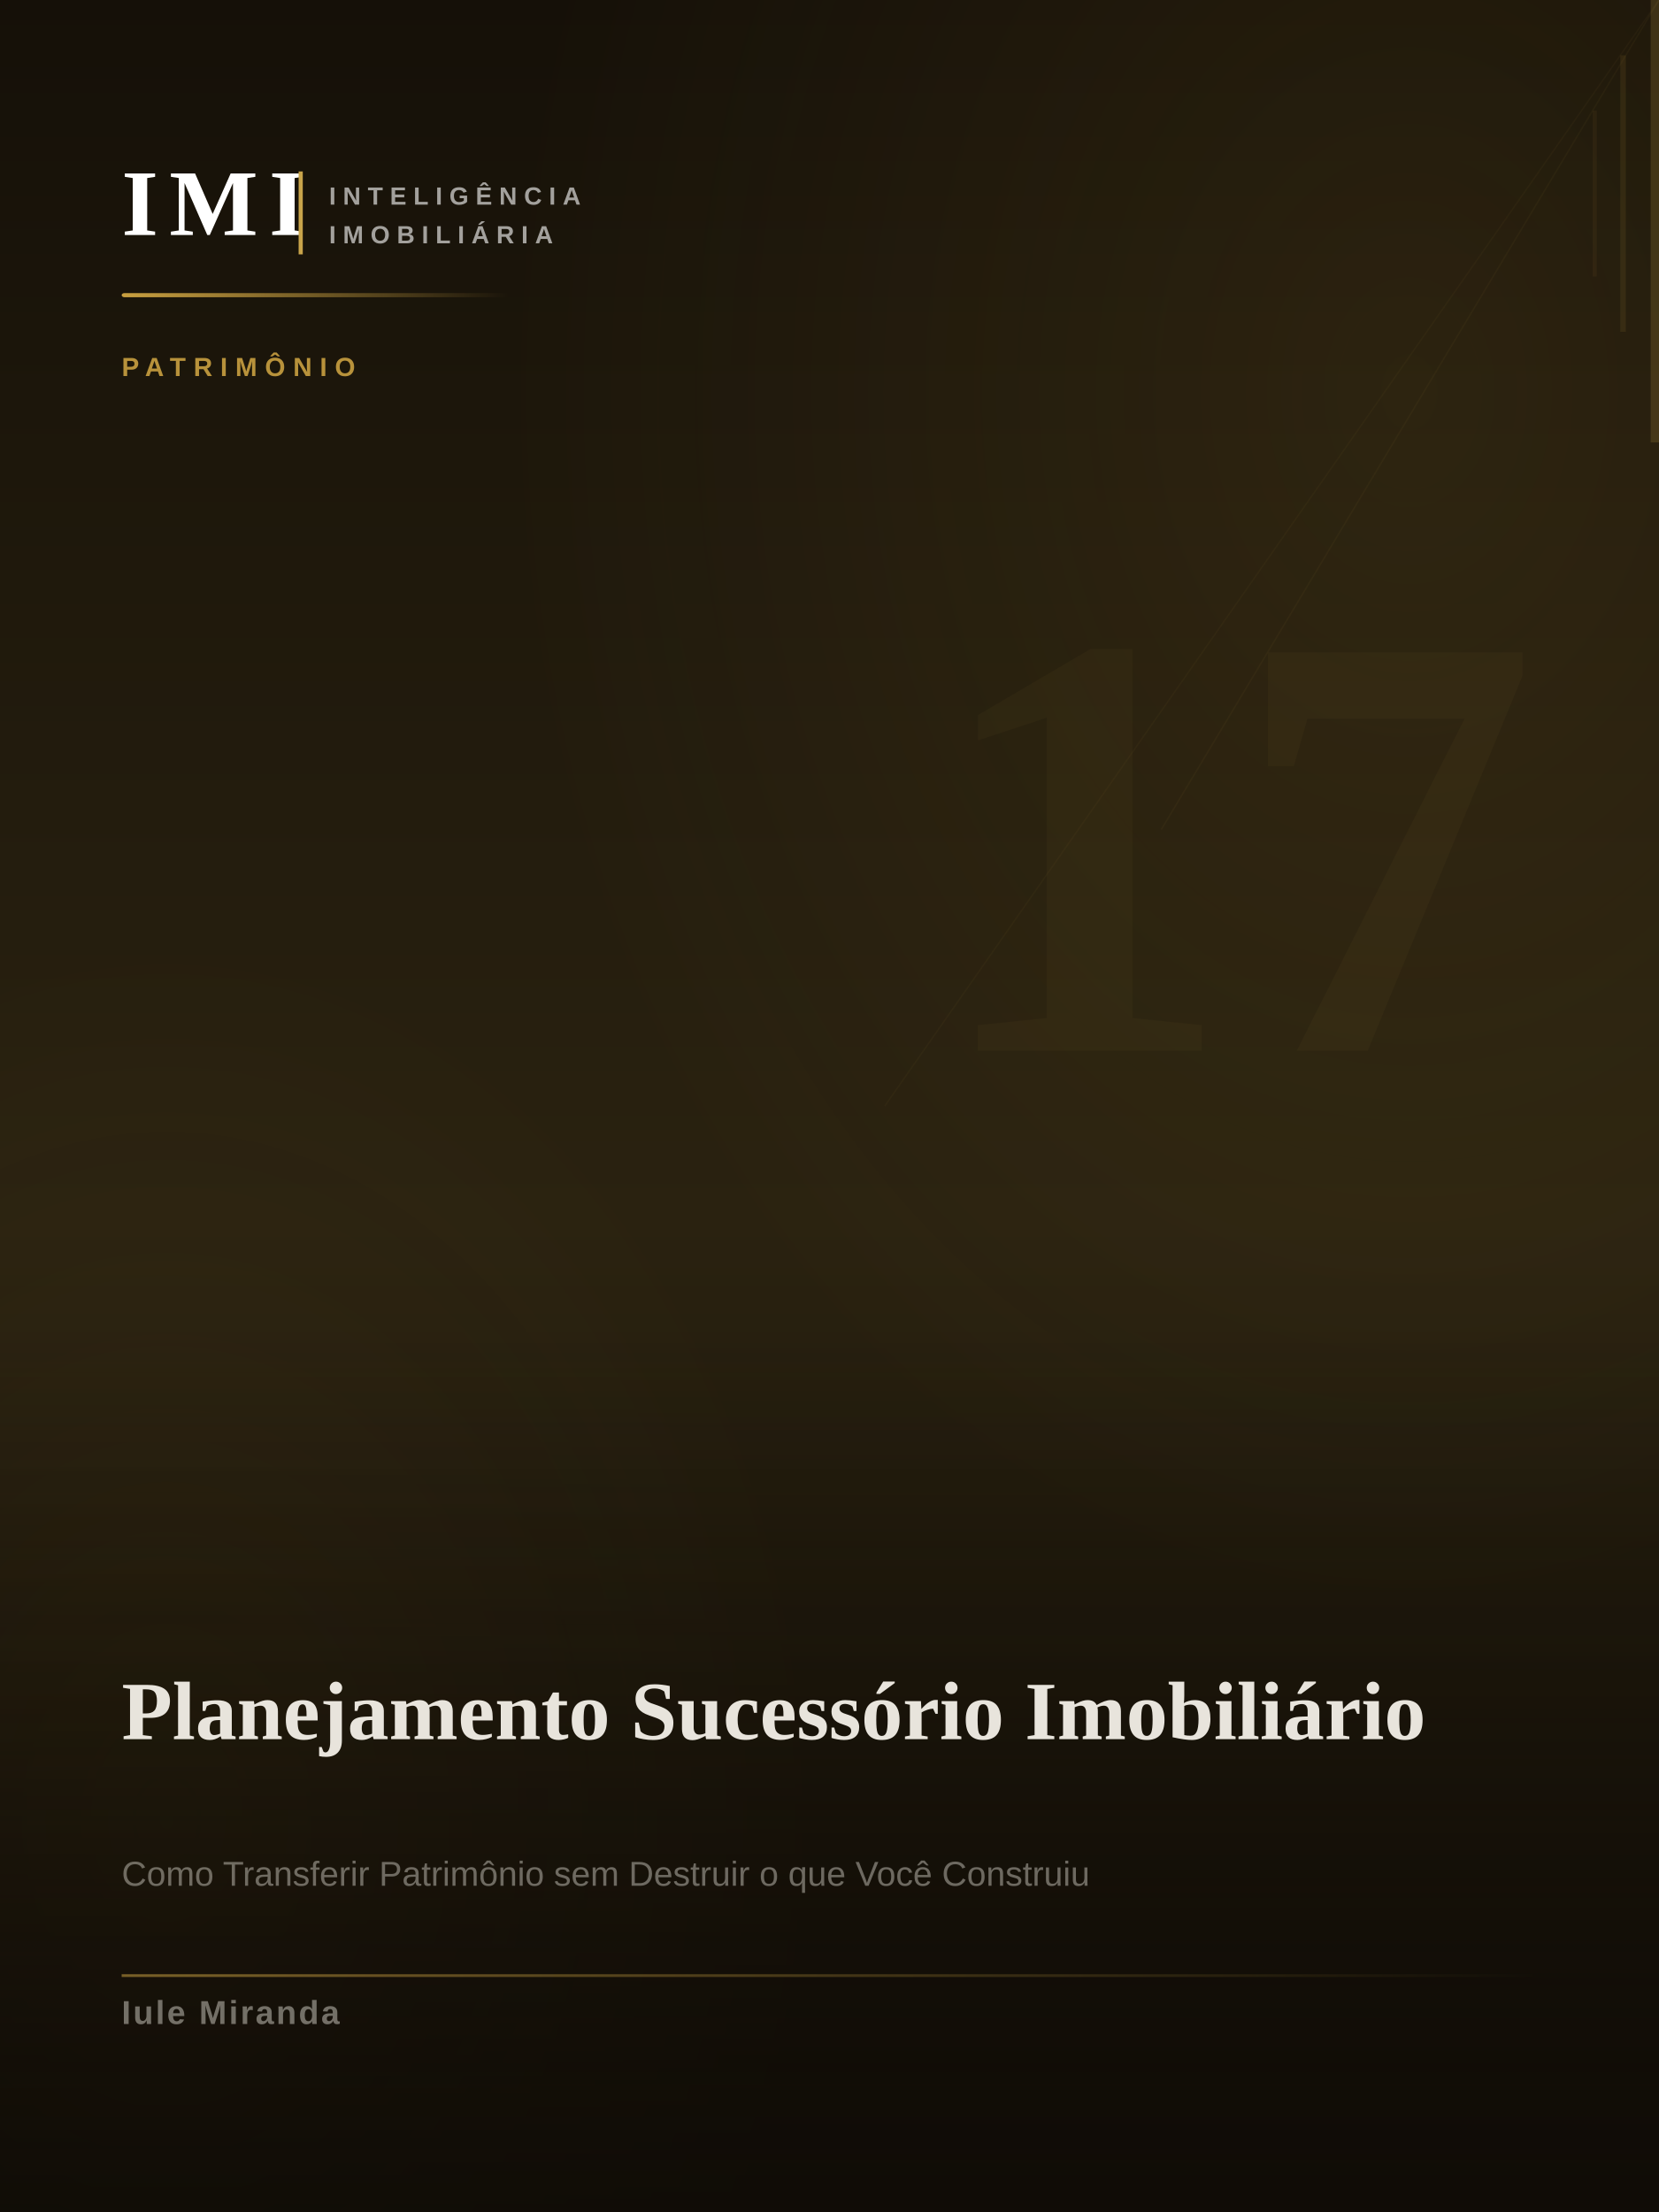
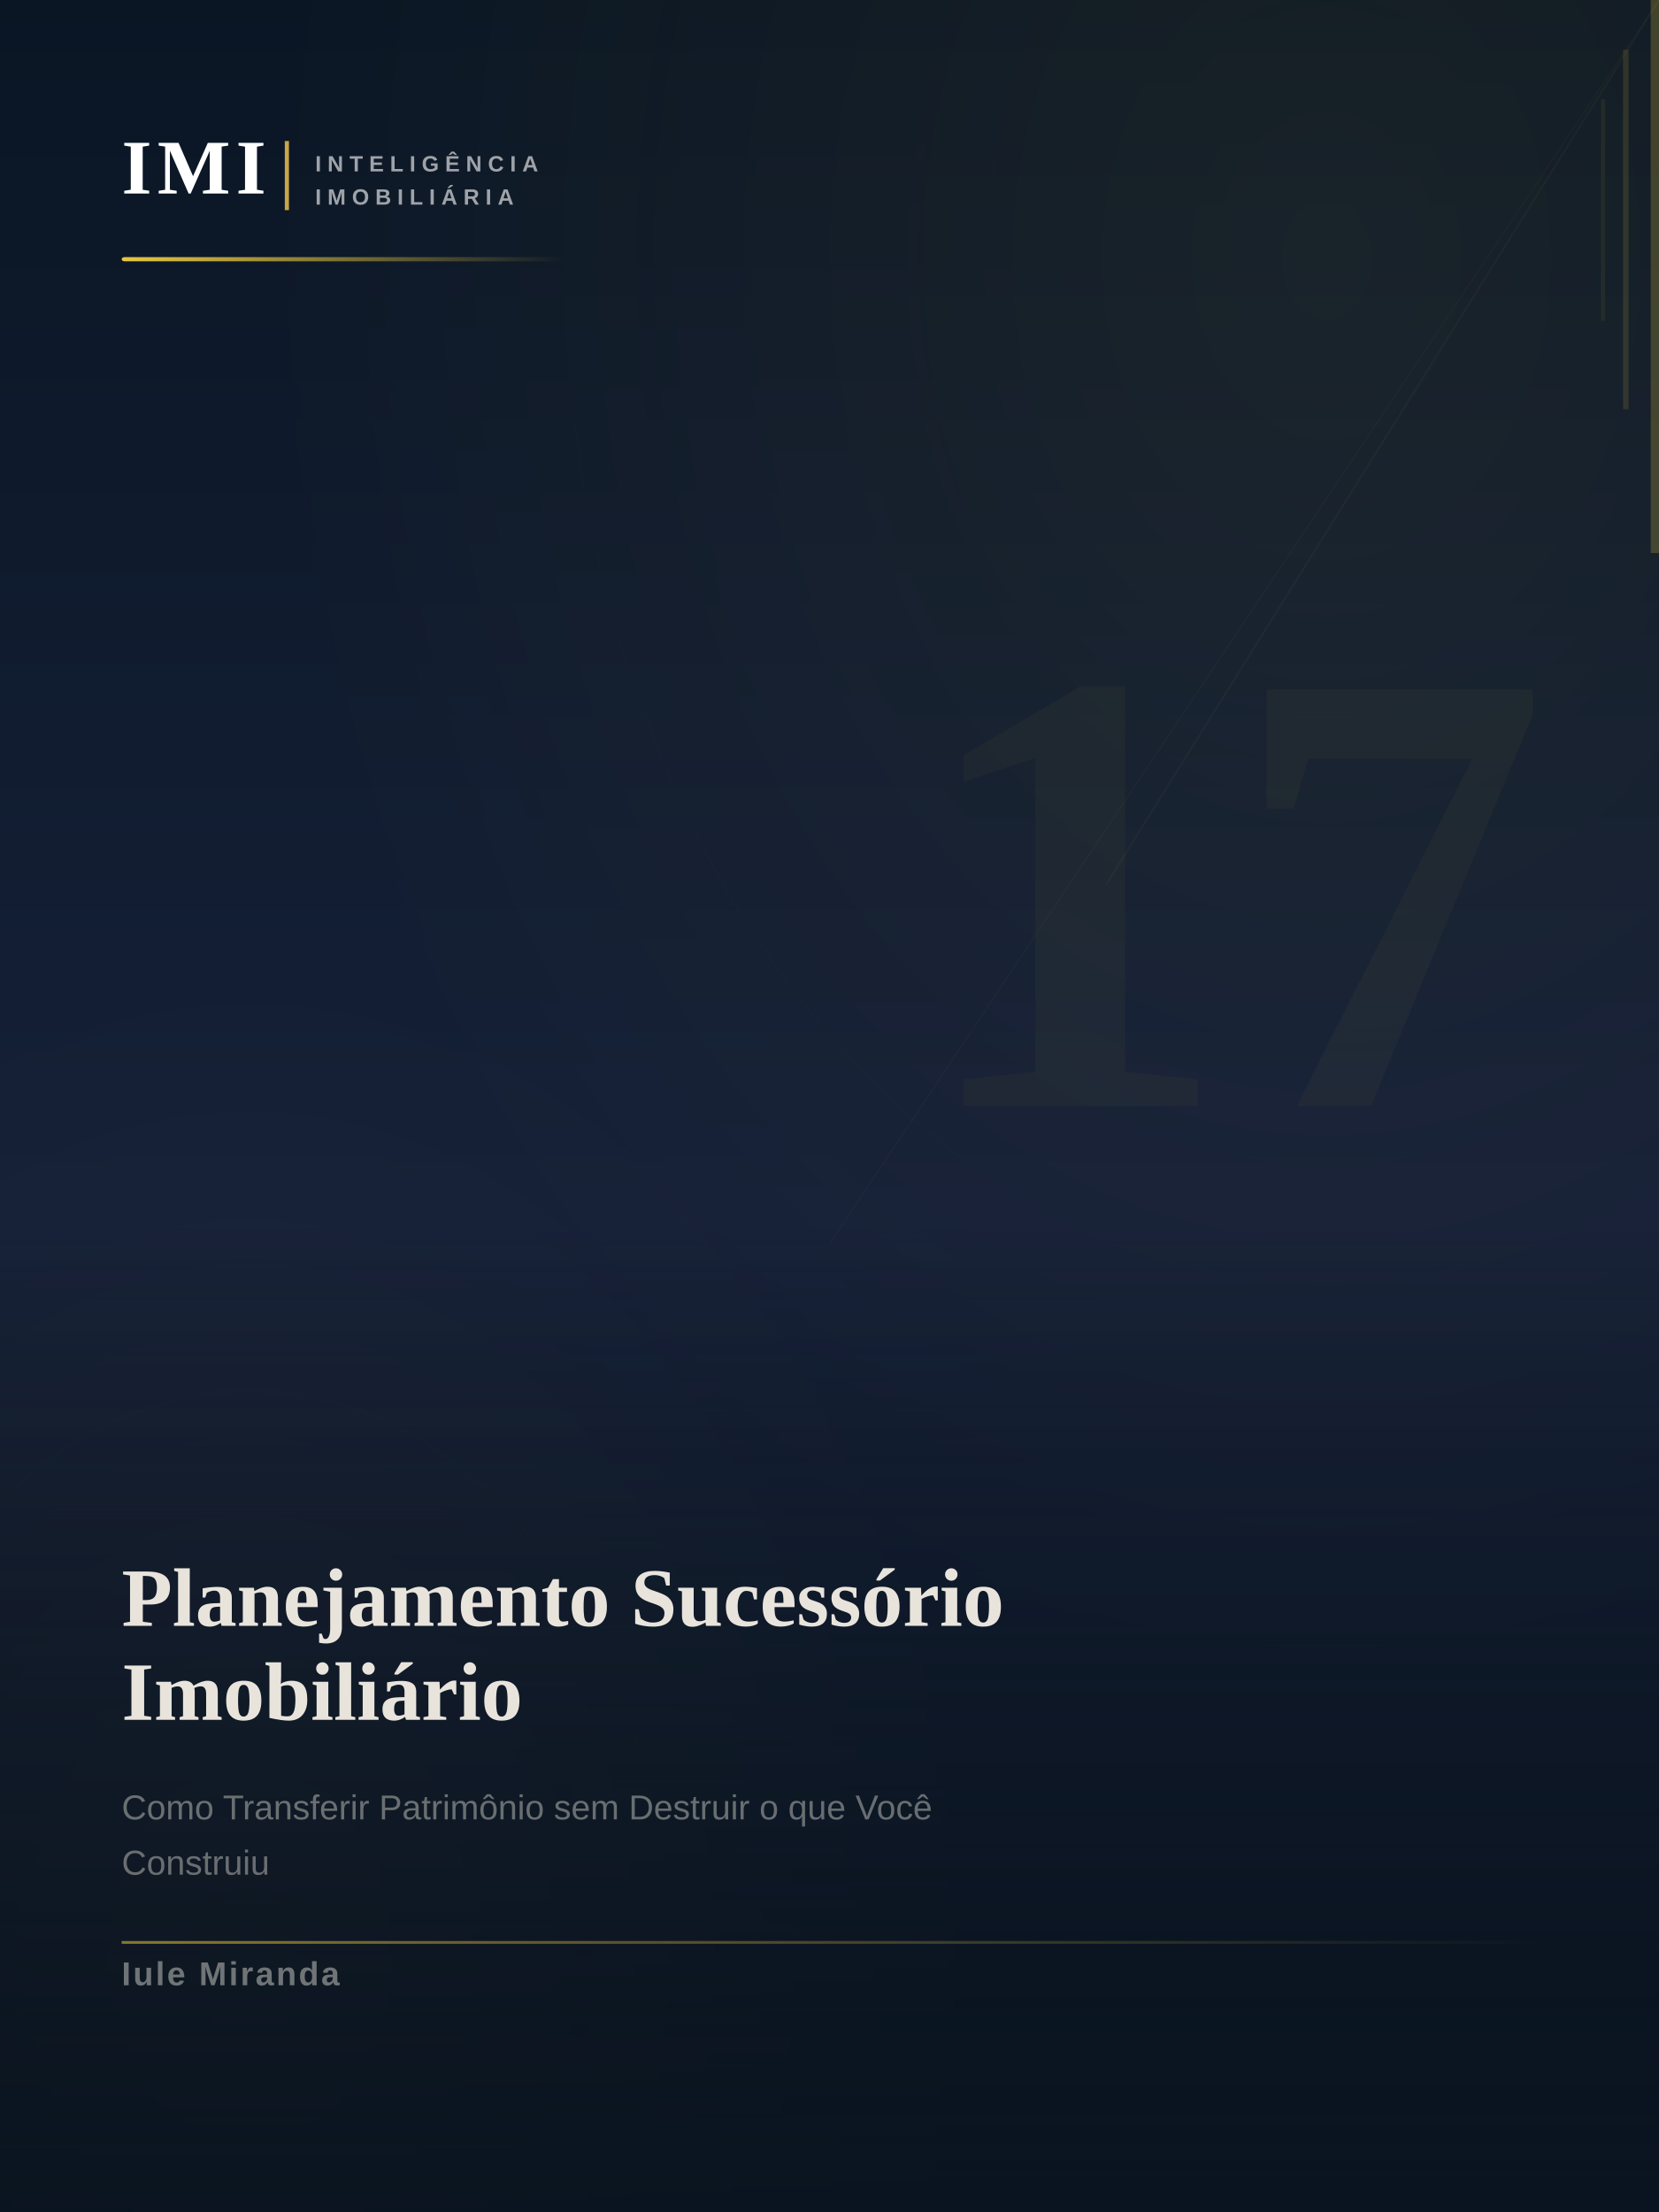
<svg xmlns="http://www.w3.org/2000/svg" width="600" height="800" viewBox="0 0 600 800">
  <defs>
    <linearGradient id="bg_livro_17_planejamento_sucessorio_imobiliario" x1="0" y1="0" x2="0" y2="1">
-       <stop offset="0%" stop-color="#151008" />
-       <stop offset="55%" stop-color="#2A2210" />
-       <stop offset="100%" stop-color="#100C06" />
+       <stop offset="0%" stop-color="#0A1624" />
+       <stop offset="55%" stop-color="#152038" />
+       <stop offset="100%" stop-color="#0A1420" />
    </linearGradient>
    <linearGradient id="acc_livro_17_planejamento_sucessorio_imobiliario" x1="0" y1="0" x2="1" y2="0">
-       <stop offset="0%" stop-color="#c9a040" />
-       <stop offset="100%" stop-color="#c9a040" stop-opacity="0" />
+       <stop offset="0%" stop-color="#E8C840" />
+       <stop offset="100%" stop-color="#E8C840" stop-opacity="0" />
    </linearGradient>
-     <linearGradient id="fade_livro_17_planejamento_sucessorio_imobiliario" x1="0" y1="0.6" x2="0" y2="1">
-       <stop offset="0%" stop-color="#100C06" stop-opacity="0" />
-       <stop offset="100%" stop-color="#100C06" stop-opacity="0.85" />
+     <linearGradient id="fade_livro_17_planejamento_sucessorio_imobiliario" x1="0" y1="0.55" x2="0" y2="1">
+       <stop offset="0%" stop-color="#0A1420" stop-opacity="0" />
+       <stop offset="100%" stop-color="#0A1420" stop-opacity="0.92" />
    </linearGradient>
-     <radialGradient id="glow_livro_17_planejamento_sucessorio_imobiliario" cx="85%" cy="18%" r="55%">
-       <stop offset="0%" stop-color="#c9a040" stop-opacity="0.10" />
-       <stop offset="100%" stop-color="#c9a040" stop-opacity="0" />
+     <radialGradient id="glow_livro_17_planejamento_sucessorio_imobiliario" cx="80%" cy="12%" r="65%">
+       <stop offset="0%" stop-color="#E8C840" stop-opacity="0.06" />
+       <stop offset="100%" stop-color="#E8C840" stop-opacity="0" />
    </radialGradient>
-     <radialGradient id="glow2_livro_17_planejamento_sucessorio_imobiliario" cx="10%" cy="82%" r="40%">
-       <stop offset="0%" stop-color="#c9a040" stop-opacity="0.06" />
-       <stop offset="100%" stop-color="#c9a040" stop-opacity="0" />
+     <radialGradient id="glow2_livro_17_planejamento_sucessorio_imobiliario" cx="15%" cy="88%" r="45%">
+       <stop offset="0%" stop-color="#E8C840" stop-opacity="0.04" />
+       <stop offset="100%" stop-color="#E8C840" stop-opacity="0" />
    </radialGradient>
  </defs>
  <rect width="600" height="800" fill="url(#bg_livro_17_planejamento_sucessorio_imobiliario)" />
  <rect width="600" height="800" fill="url(#glow_livro_17_planejamento_sucessorio_imobiliario)" />
  <rect width="600" height="800" fill="url(#glow2_livro_17_planejamento_sucessorio_imobiliario)" />
-   <rect x="597" y="0" width="3" height="160" fill="#c9a040" opacity="0.18" />
-   <rect x="586" y="20" width="2" height="100" fill="#c9a040" opacity="0.10" />
-   <rect x="576" y="40" width="1.5" height="60" fill="#c9a040" opacity="0.06" />
-   <line x1="600" y1="0" x2="420" y2="300" stroke="#c9a040" stroke-width="0.5" opacity="0.05" />
-   <line x1="600" y1="0" x2="320" y2="400" stroke="#c9a040" stroke-width="0.5" opacity="0.04" />
-   <text x="556" y="380" font-family="Georgia, 'Times New Roman', serif" font-size="220" font-weight="700" fill="#c9a040" opacity="0.04" text-anchor="end" dominant-baseline="auto">17</text>
-   <text x="44" y="85" font-family="Georgia, 'Times New Roman', serif" font-size="34" font-weight="700" fill="#FFFFFF" letter-spacing="4" xml:space="preserve">IMI</text>
-   <rect x="108" y="62" width="1.5" height="30" fill="#C8A44A" />
-   <text x="119" y="74" font-family="Arial, Helvetica, sans-serif" font-size="9" font-weight="600" fill="#FFFFFF" fill-opacity="0.60" letter-spacing="2.5" xml:space="preserve">INTELIGÊNCIA</text>
-   <text x="119" y="88" font-family="Arial, Helvetica, sans-serif" font-size="9" font-weight="600" fill="#FFFFFF" fill-opacity="0.60" letter-spacing="2.5" xml:space="preserve">IMOBILIÁRIA</text>
-   <rect x="44" y="106" width="140" height="1.5" fill="url(#acc_livro_17_planejamento_sucessorio_imobiliario)" rx="1" />
-   <text x="44" y="136" font-family="Arial, Helvetica, sans-serif" font-size="9.5" font-weight="700" fill="#c9a040" letter-spacing="2.8" opacity="0.90" xml:space="preserve">PATRIMÔNIO</text>
+   <rect x="597" y="0" width="3" height="200" fill="#E8C840" opacity="0.22" />
+   <rect x="587" y="18" width="2" height="130" fill="#E8C840" opacity="0.13" />
+   <rect x="579" y="36" width="1.5" height="80" fill="#E8C840" opacity="0.07" />
+   <line x1="600" y1="0" x2="400" y2="320" stroke="#E8C840" stroke-width="0.6" opacity="0.04" />
+   <line x1="600" y1="0" x2="300" y2="450" stroke="#E8C840" stroke-width="0.5" opacity="0.03" />
+   <text x="560" y="400" font-family="Georgia, 'Times New Roman', serif" font-size="230" font-weight="700" fill="#E8C840" opacity="0.038" text-anchor="end" dominant-baseline="auto">17</text>
+   <text x="44" y="70" font-family="Georgia, 'Times New Roman', serif" font-size="28" font-weight="700" fill="#FFFFFF" letter-spacing="2" xml:space="preserve">IMI</text>
+   <rect x="103" y="51" width="1.5" height="25" fill="#C8A44A" />
+   <text x="114" y="62" font-family="Arial, Helvetica, sans-serif" font-size="8" font-weight="600" fill="#FFFFFF" fill-opacity="0.60" letter-spacing="2.2" xml:space="preserve">INTELIGÊNCIA</text>
+   <text x="114" y="74" font-family="Arial, Helvetica, sans-serif" font-size="8" font-weight="600" fill="#FFFFFF" fill-opacity="0.60" letter-spacing="2.2" xml:space="preserve">IMOBILIÁRIA</text>
+   <rect x="44" y="93" width="160" height="1.5" fill="url(#acc_livro_17_planejamento_sucessorio_imobiliario)" rx="1" />
  <rect width="600" height="800" fill="url(#fade_livro_17_planejamento_sucessorio_imobiliario)" />
-   <text x="44" y="629" font-family="Georgia, 'Times New Roman', serif" font-size="30" font-weight="700" fill="#E8E4DC" xml:space="preserve">Planejamento Sucessório Imobiliário</text>
-   <text x="44" y="682" font-family="Arial, Helvetica, sans-serif" font-size="12.5" fill="#E8E4DC" fill-opacity="0.42" xml:space="preserve">Como Transferir Patrimônio sem Destruir o que Você Construiu</text>
-   <rect x="44" y="714" width="512" height="1" fill="url(#acc_livro_17_planejamento_sucessorio_imobiliario)" opacity="0.55" />
-   <text x="44" y="732" font-family="Arial, Helvetica, sans-serif" font-size="12" font-weight="600" fill="#E8E4DC" fill-opacity="0.45" letter-spacing="0.8" xml:space="preserve">Iule Miranda</text>
+   <text x="44" y="588" font-family="Georgia, 'Times New Roman', serif" font-size="30" font-weight="700" fill="#E8E4DC" xml:space="preserve">Planejamento Sucessório</text>
+   <text x="44" y="622" font-family="Georgia, 'Times New Roman', serif" font-size="30" font-weight="700" fill="#E8E4DC" xml:space="preserve">Imobiliário</text>
+   <text x="44" y="658" font-family="Arial, Helvetica, sans-serif" font-size="12.5" fill="#E8E4DC" fill-opacity="0.42" xml:space="preserve">Como Transferir Patrimônio sem Destruir o que Você</text>
+   <text x="44" y="678" font-family="Arial, Helvetica, sans-serif" font-size="12.5" fill="#E8E4DC" fill-opacity="0.42" xml:space="preserve">Construiu</text>
+   <rect x="44" y="702" width="512" height="1" fill="url(#acc_livro_17_planejamento_sucessorio_imobiliario)" opacity="0.55" />
+   <text x="44" y="718" font-family="Arial, Helvetica, sans-serif" font-size="12" font-weight="600" fill="#E8E4DC" fill-opacity="0.45" letter-spacing="0.8" xml:space="preserve">Iule Miranda</text>
</svg>
